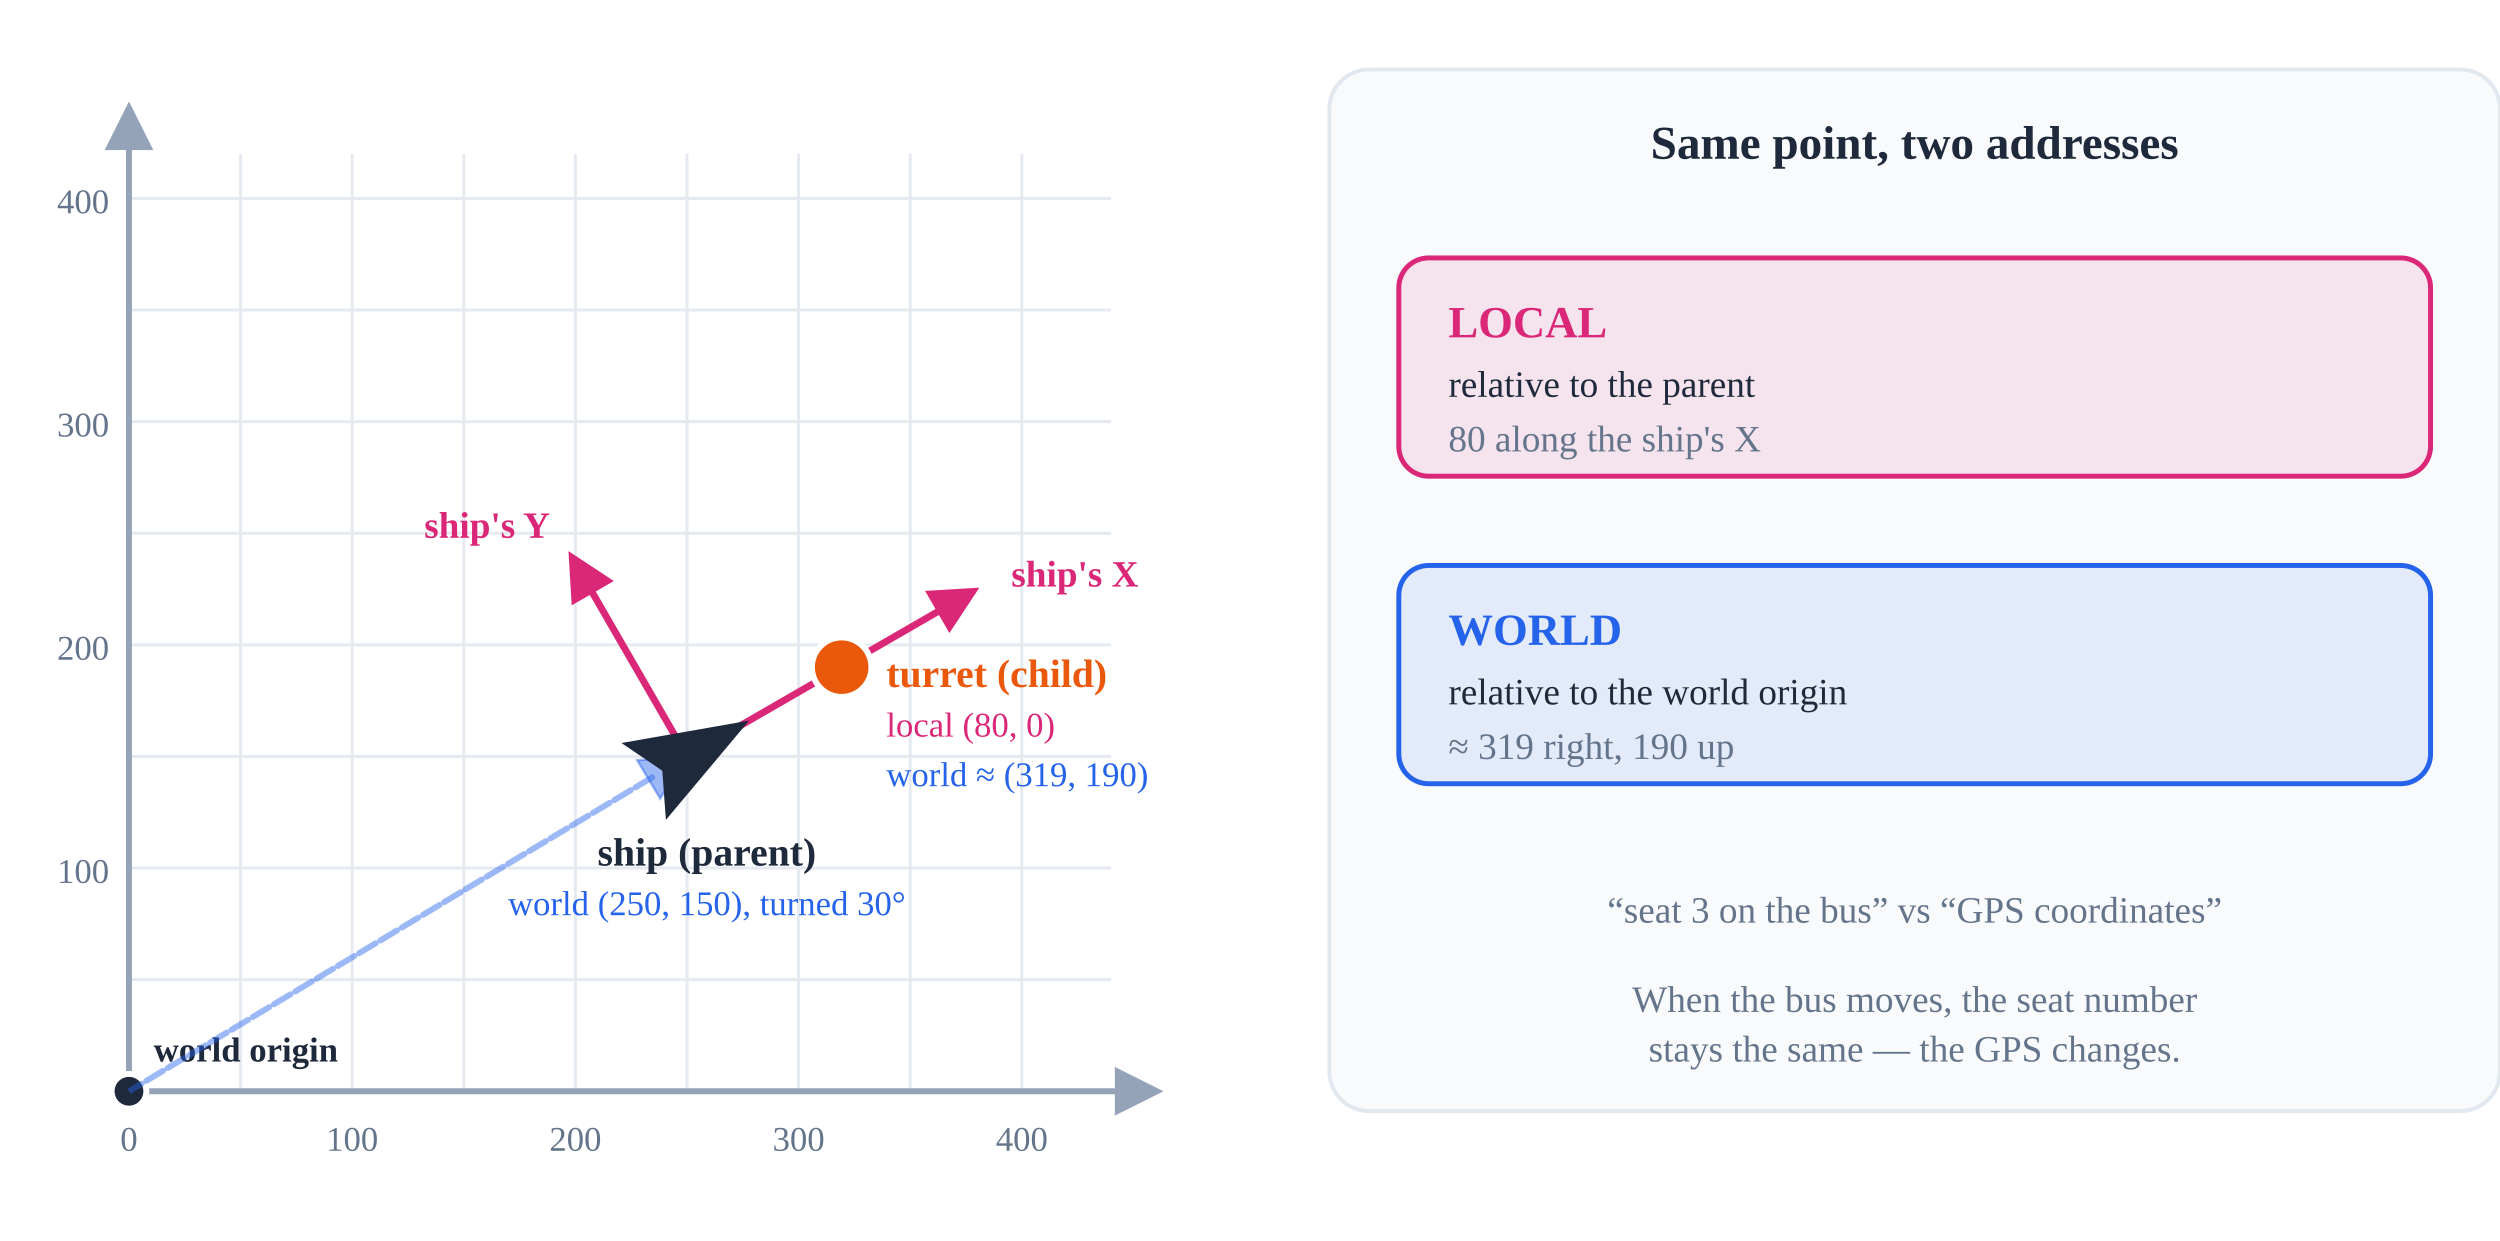
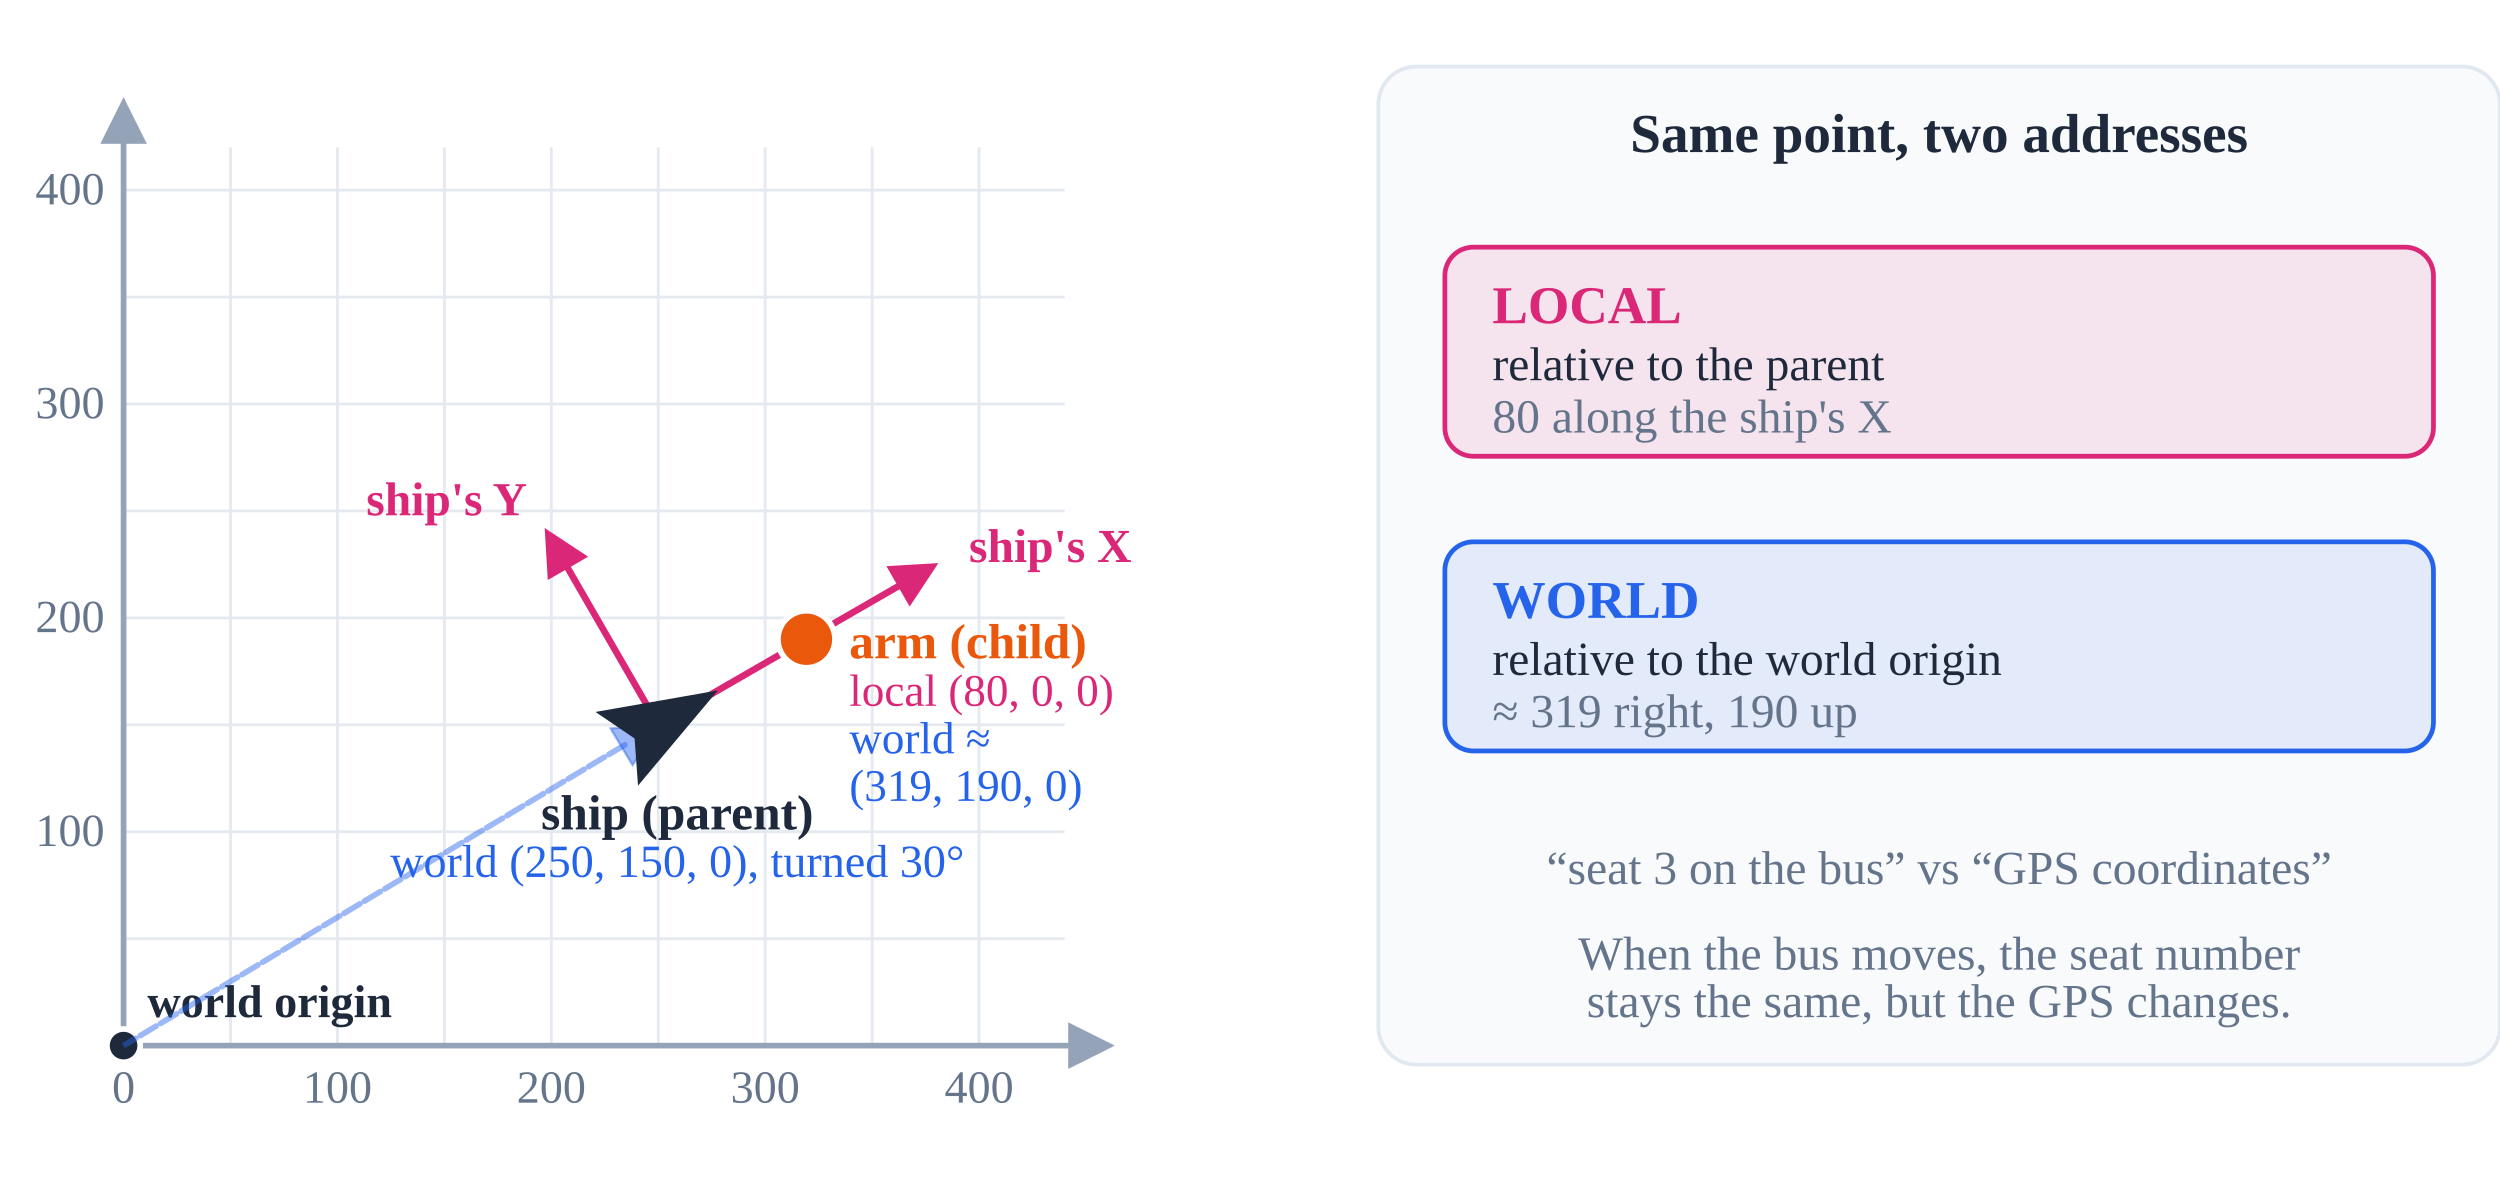
- <svg xmlns="http://www.w3.org/2000/svg" viewBox="0 0 504 250" fill-rule="evenodd">
-   <g transform="scale(1,-1) translate(0,-250)">
-     <g>
+ <svg xmlns="http://www.w3.org/2000/svg" viewBox="0 0 526 250" fill-rule="evenodd">
+   <svg class="fig-panel" x="0" y="0" width="284" height="250" viewBox="0 0 284 250">
+     <g transform="scale(1,-1) translate(0,-250)">
      <path d="M 26,30 L 26,219 Z" style="stroke: var(--fig-grid, #e5e9f0); stroke-linecap: butt; stroke-width: 0.6;" />
      <path d="M 48.5,30 L 48.5,219 Z" style="stroke: var(--fig-grid, #e5e9f0); stroke-linecap: butt; stroke-width: 0.6;" />
      <path d="M 71,30 L 71,219 Z" style="stroke: var(--fig-grid, #e5e9f0); stroke-linecap: butt; stroke-width: 0.6;" />
      <path d="M 93.5,30 L 93.5,219 Z" style="stroke: var(--fig-grid, #e5e9f0); stroke-linecap: butt; stroke-width: 0.6;" />
      <path d="M 116,30 L 116,219 Z" style="stroke: var(--fig-grid, #e5e9f0); stroke-linecap: butt; stroke-width: 0.6;" />
      <path d="M 138.5,30 L 138.5,219 Z" style="stroke: var(--fig-grid, #e5e9f0); stroke-linecap: butt; stroke-width: 0.6;" />
      <path d="M 161,30 L 161,219 Z" style="stroke: var(--fig-grid, #e5e9f0); stroke-linecap: butt; stroke-width: 0.6;" />
      <path d="M 183.5,30 L 183.5,219 Z" style="stroke: var(--fig-grid, #e5e9f0); stroke-linecap: butt; stroke-width: 0.6;" />
      <path d="M 206,30 L 206,219 Z" style="stroke: var(--fig-grid, #e5e9f0); stroke-linecap: butt; stroke-width: 0.6;" />
      <path d="M 26,30 L 224,30 Z" style="stroke: var(--fig-grid, #e5e9f0); stroke-linecap: butt; stroke-width: 0.6;" />
      <path d="M 26,52.5 L 224,52.5 Z" style="stroke: var(--fig-grid, #e5e9f0); stroke-linecap: butt; stroke-width: 0.6;" />
      <path d="M 26,75 L 224,75 Z" style="stroke: var(--fig-grid, #e5e9f0); stroke-linecap: butt; stroke-width: 0.6;" />
      <path d="M 26,97.5 L 224,97.5 Z" style="stroke: var(--fig-grid, #e5e9f0); stroke-linecap: butt; stroke-width: 0.6;" />
      <path d="M 26,120 L 224,120 Z" style="stroke: var(--fig-grid, #e5e9f0); stroke-linecap: butt; stroke-width: 0.6;" />
      <path d="M 26,142.5 L 224,142.5 Z" style="stroke: var(--fig-grid, #e5e9f0); stroke-linecap: butt; stroke-width: 0.6;" />
      <path d="M 26,165 L 224,165 Z" style="stroke: var(--fig-grid, #e5e9f0); stroke-linecap: butt; stroke-width: 0.6;" />
      <path d="M 26,187.5 L 224,187.5 Z" style="stroke: var(--fig-grid, #e5e9f0); stroke-linecap: butt; stroke-width: 0.6;" />
      <path d="M 26,210 L 224,210 Z" style="stroke: var(--fig-grid, #e5e9f0); stroke-linecap: butt; stroke-width: 0.6;" />
      <path d="M 26,30 L 226.35,30 Z" style="stroke: var(--fig-axis, #94a3b8); stroke-linecap: round; stroke-width: 1.2;" />
      <polygon points="234 30, 225 25.5, 225 34.5" style="stroke: var(--fig-axis, #94a3b8); stroke-linecap: butt; stroke-width: 0.5; fill: var(--fig-axis, #94a3b8); fill-rule: evenodd;" />
      <path d="M 26,30 L 26,221.35 Z" style="stroke: var(--fig-axis, #94a3b8); stroke-linecap: round; stroke-width: 1.2;" />
      <polygon points="26 229, 30.5 220, 21.5 220" style="stroke: var(--fig-axis, #94a3b8); stroke-linecap: butt; stroke-width: 0.5; fill: var(--fig-axis, #94a3b8); fill-rule: evenodd;" />
-       <text x="26.0" y="18" style="font-family: var(--font-sans, sans-serif); font-size: 7px;fill: var(--fig-muted, #64748b); stroke:none;" transform="translate(0,36) scale(1,-1)" text-anchor="middle">0</text>
-       <text x="71.0" y="18" style="font-family: var(--font-sans, sans-serif); font-size: 7px;fill: var(--fig-muted, #64748b); stroke:none;" transform="translate(0,36) scale(1,-1)" text-anchor="middle">100</text>
-       <text x="116.0" y="18" style="font-family: var(--font-sans, sans-serif); font-size: 7px;fill: var(--fig-muted, #64748b); stroke:none;" transform="translate(0,36) scale(1,-1)" text-anchor="middle">200</text>
-       <text x="161.0" y="18" style="font-family: var(--font-sans, sans-serif); font-size: 7px;fill: var(--fig-muted, #64748b); stroke:none;" transform="translate(0,36) scale(1,-1)" text-anchor="middle">300</text>
-       <text x="206.0" y="18" style="font-family: var(--font-sans, sans-serif); font-size: 7px;fill: var(--fig-muted, #64748b); stroke:none;" transform="translate(0,36) scale(1,-1)" text-anchor="middle">400</text>
-       <text x="22" y="72.0" style="font-family: var(--font-sans, sans-serif); font-size: 7px;fill: var(--fig-muted, #64748b); stroke:none;" transform="translate(0,144) scale(1,-1)" text-anchor="end">100</text>
-       <text x="22" y="117.0" style="font-family: var(--font-sans, sans-serif); font-size: 7px;fill: var(--fig-muted, #64748b); stroke:none;" transform="translate(0,234) scale(1,-1)" text-anchor="end">200</text>
-       <text x="22" y="162.0" style="font-family: var(--font-sans, sans-serif); font-size: 7px;fill: var(--fig-muted, #64748b); stroke:none;" transform="translate(0,324) scale(1,-1)" text-anchor="end">300</text>
-       <text x="22" y="207.0" style="font-family: var(--font-sans, sans-serif); font-size: 7px;fill: var(--fig-muted, #64748b); stroke:none;" transform="translate(0,414) scale(1,-1)" text-anchor="end">400</text>
+       <text x="26.0" y="18" style="font-family: var(--font-sans, sans-serif); font-size: 9.7px;fill: var(--fig-muted, #64748b); stroke:none;" transform="translate(0,36) scale(1,-1)" text-anchor="middle">0</text>
+       <text x="71.0" y="18" style="font-family: var(--font-sans, sans-serif); font-size: 9.7px;fill: var(--fig-muted, #64748b); stroke:none;" transform="translate(0,36) scale(1,-1)" text-anchor="middle">100</text>
+       <text x="116.0" y="18" style="font-family: var(--font-sans, sans-serif); font-size: 9.7px;fill: var(--fig-muted, #64748b); stroke:none;" transform="translate(0,36) scale(1,-1)" text-anchor="middle">200</text>
+       <text x="161.0" y="18" style="font-family: var(--font-sans, sans-serif); font-size: 9.7px;fill: var(--fig-muted, #64748b); stroke:none;" transform="translate(0,36) scale(1,-1)" text-anchor="middle">300</text>
+       <text x="206.0" y="18" style="font-family: var(--font-sans, sans-serif); font-size: 9.7px;fill: var(--fig-muted, #64748b); stroke:none;" transform="translate(0,36) scale(1,-1)" text-anchor="middle">400</text>
+       <text x="22" y="72.0" style="font-family: var(--font-sans, sans-serif); font-size: 9.7px;fill: var(--fig-muted, #64748b); stroke:none;" transform="translate(0,144) scale(1,-1)" text-anchor="end">100</text>
+       <text x="22" y="117.0" style="font-family: var(--font-sans, sans-serif); font-size: 9.7px;fill: var(--fig-muted, #64748b); stroke:none;" transform="translate(0,234) scale(1,-1)" text-anchor="end">200</text>
+       <text x="22" y="162.0" style="font-family: var(--font-sans, sans-serif); font-size: 9.7px;fill: var(--fig-muted, #64748b); stroke:none;" transform="translate(0,324) scale(1,-1)" text-anchor="end">300</text>
+       <text x="22" y="207.0" style="font-family: var(--font-sans, sans-serif); font-size: 9.7px;fill: var(--fig-muted, #64748b); stroke:none;" transform="translate(0,414) scale(1,-1)" text-anchor="end">400</text>
      <circle cx="26" cy="30" r="3.5" style="stroke: var(--fig-bg, #ffffff); stroke-linecap: butt; stroke-width: 1.2; fill: var(--fig-ink, #1e293b); fill-rule: evenodd;" />
-       <text x="31" y="36" style="font-family: var(--font-sans, sans-serif); font-weight: 700; font-size: 7px;fill: var(--fig-ink, #1e293b); stroke:none;" transform="translate(0,72) scale(1,-1)">world origin</text>
+       <text x="31" y="36" style="font-family: var(--font-sans, sans-serif); font-weight: 700; font-size: 9.7px;fill: var(--fig-ink, #1e293b); stroke:none;" transform="translate(0,72) scale(1,-1)">world origin</text>
      <path d="M 138.5,97.5 L 190.33,127.42 Z" style="stroke: var(--fig-rot, #db2777); stroke-linecap: round; stroke-width: 1.4; stroke-dasharray: 4, 2;" />
      <polygon points="196.96 131.25, 191.41 122.85, 186.91 130.65" style="stroke: var(--fig-rot, #db2777); stroke-linecap: butt; stroke-width: 0.5; fill: var(--fig-rot, #db2777); fill-rule: evenodd;" />
      <path d="M 138.5,97.5 L 118.7,131.79 Z" style="stroke: var(--fig-rot, #db2777); stroke-linecap: round; stroke-width: 1.4; stroke-dasharray: 4, 2;" />
      <polygon points="114.88 138.42, 123.27 132.88, 115.48 128.38" style="stroke: var(--fig-rot, #db2777); stroke-linecap: butt; stroke-width: 0.5; fill: var(--fig-rot, #db2777); fill-rule: evenodd;" />
-       <text x="203.88" y="132.25" style="font-family: var(--font-sans, sans-serif); font-weight: 700; font-size: 7.5px;fill: var(--fig-rot, #db2777); stroke:none;" transform="translate(0,264) scale(1,-1)">ship's X</text>
-       <text x="110.88" y="142.42" style="font-family: var(--font-sans, sans-serif); font-weight: 700; font-size: 7.5px;fill: var(--fig-rot, #db2777); stroke:none;" transform="translate(0,284) scale(1,-1)" text-anchor="end">ship's Y</text>
+       <text x="203.88" y="132.25" style="font-family: var(--font-sans, sans-serif); font-weight: 700; font-size: 10px;fill: var(--fig-rot, #db2777); stroke:none;" transform="translate(0,264) scale(1,-1)">ship's X</text>
+       <text x="110.88" y="142.42" style="font-family: var(--font-sans, sans-serif); font-weight: 700; font-size: 10px;fill: var(--fig-rot, #db2777); stroke:none;" transform="translate(0,284) scale(1,-1)" text-anchor="end">ship's Y</text>
      <path d="M 26,30 L 131.94,93.56 Z" style="stroke: var(--fig-pos, #2563eb); stroke-linecap: round; stroke-width: 1.2; stroke-opacity: 0.45; stroke-dasharray: 3, 2;" />
      <polygon points="138.5 97.5, 133.1 89.01, 128.47 96.73" style="stroke: var(--fig-pos, #2563eb); stroke-linecap: butt; stroke-width: 0.5; fill: var(--fig-pos, #2563eb); fill-rule: evenodd; fill-opacity: 0.45; stroke-opacity: 0.45;" />
      <polygon points="149.76 104, 126.59 99.93, 134 94.9, 134.65 85.97" style="stroke: var(--fig-ink, #1e293b); stroke-linecap: round; stroke-width: 1; fill: var(--fig-ink, #1e293b); fill-rule: evenodd;" />
-       <text x="142.5" y="75.5" style="font-family: var(--font-sans, sans-serif); font-weight: 700; font-size: 8px;fill: var(--fig-ink, #1e293b); stroke:none;" transform="translate(0,151) scale(1,-1)" text-anchor="middle">ship (parent)</text>
-       <text x="142.5" y="65.5" style="font-family: var(--font-sans, sans-serif); font-size: 7px;fill: var(--fig-pos, #2563eb); stroke:none;" transform="translate(0,131) scale(1,-1)" text-anchor="middle">world (250, 150), turned 30°</text>
+       <text x="142.5" y="75.5" style="font-family: var(--font-sans, sans-serif); font-weight: 700; font-size: 10.4px;fill: var(--fig-ink, #1e293b); stroke:none;" transform="translate(0,151) scale(1,-1)" text-anchor="middle">ship (parent)</text>
+       <text x="142.5" y="65.5" style="font-family: var(--font-sans, sans-serif); font-size: 9.7px;fill: var(--fig-pos, #2563eb); stroke:none;" transform="translate(0,131) scale(1,-1)" text-anchor="middle">world (250, 150, 0), turned 30°</text>
      <circle cx="169.68" cy="115.5" r="6" style="stroke: var(--fig-bg, #ffffff); stroke-linecap: butt; stroke-width: 1.2; fill: var(--fig-vec, #ea580c); fill-rule: evenodd;" />
-       <text x="178.68" y="111.5" style="font-family: var(--font-sans, sans-serif); font-weight: 700; font-size: 8px;fill: var(--fig-vec, #ea580c); stroke:none;" transform="translate(0,223) scale(1,-1)">turret (child)</text>
-       <text x="178.68" y="101.5" style="font-family: var(--font-mono, monospace); font-size: 7px;fill: var(--fig-rot, #db2777); stroke:none;" transform="translate(0,203) scale(1,-1)">local (80, 0)</text>
-       <text x="178.68" y="91.5" style="font-family: var(--font-mono, monospace); font-size: 7px;fill: var(--fig-pos, #2563eb); stroke:none;" transform="translate(0,183) scale(1,-1)">world ≈ (319, 190)</text>
+       <text x="178.68" y="111.5" style="font-family: var(--font-sans, sans-serif); font-weight: 700; font-size: 10.4px;fill: var(--fig-vec, #ea580c); stroke:none;" transform="translate(0,223) scale(1,-1)">arm (child)</text>
+       <text x="178.68" y="101.5" style="font-family: var(--font-mono, monospace); font-size: 9.5px;fill: var(--fig-rot, #db2777); stroke:none;" transform="translate(0,203) scale(1,-1)">local (80, 0, 0)</text>
+       <text x="178.68" y="91.5" style="font-family: var(--font-mono, monospace); font-size: 9.5px;fill: var(--fig-pos, #2563eb); stroke:none;" transform="translate(0,183) scale(1,-1)">world ≈</text>
+       <text x="178.68" y="81.5" style="font-family: var(--font-mono, monospace); font-size: 9.5px;fill: var(--fig-pos, #2563eb); stroke:none;" transform="translate(0,163) scale(1,-1)">(319, 190, 0)</text>
+     </g>
+   </svg>
+   <svg class="fig-panel" x="288" y="0" width="238" height="250" viewBox="266 0 238 250">
+     <g transform="scale(1,-1) translate(0,-250)">
      <rect x="268" y="26" width="236" height="210" rx="8" ry="8" style="stroke: var(--fig-border, #e2e8f0); stroke-linecap: butt; stroke-width: 0.8; fill: var(--fig-panel, #f8fafc); fill-rule: evenodd;" />
-       <text x="386" y="218" style="font-family: var(--font-sans, sans-serif); font-weight: 700; font-size: 9.5px;fill: var(--fig-ink, #1e293b); stroke:none;" transform="translate(0,436) scale(1,-1)" text-anchor="middle">Same point, two addresses</text>
+       <text x="386" y="218" style="font-family: var(--font-sans, sans-serif); font-weight: 700; font-size: 11.6px;fill: var(--fig-ink, #1e293b); stroke:none;" transform="translate(0,436) scale(1,-1)" text-anchor="middle">Same point, two addresses</text>
      <rect x="282" y="154" width="208" height="44" rx="6" ry="6" style="stroke: var(--fig-rot, #db2777); stroke-linecap: butt; stroke-width: 1; fill: var(--fig-rot, #db2777); fill-rule: evenodd; fill-opacity: 0.1;" />
-       <text x="292" y="182" style="font-family: var(--font-sans, sans-serif); font-weight: 700; font-size: 9px;fill: var(--fig-rot, #db2777); stroke:none;" transform="translate(0,364) scale(1,-1)">LOCAL</text>
-       <text x="292" y="170" style="font-family: var(--font-sans, sans-serif); font-size: 7.5px;fill: var(--fig-ink, #1e293b); stroke:none;" transform="translate(0,340) scale(1,-1)">relative to the parent</text>
-       <text x="292" y="159" style="font-family: var(--font-sans, sans-serif); font-size: 7.5px;fill: var(--fig-muted, #64748b); stroke:none;" transform="translate(0,318) scale(1,-1)">80 along the ship's X</text>
+       <text x="292" y="182" style="font-family: var(--font-sans, sans-serif); font-weight: 700; font-size: 11.2px;fill: var(--fig-rot, #db2777); stroke:none;" transform="translate(0,364) scale(1,-1)">LOCAL</text>
+       <text x="292" y="170" style="font-family: var(--font-sans, sans-serif); font-size: 10px;fill: var(--fig-ink, #1e293b); stroke:none;" transform="translate(0,340) scale(1,-1)">relative to the parent</text>
+       <text x="292" y="159" style="font-family: var(--font-sans, sans-serif); font-size: 10px;fill: var(--fig-muted, #64748b); stroke:none;" transform="translate(0,318) scale(1,-1)">80 along the ship's X</text>
      <rect x="282" y="92" width="208" height="44" rx="6" ry="6" style="stroke: var(--fig-pos, #2563eb); stroke-linecap: butt; stroke-width: 1; fill: var(--fig-pos, #2563eb); fill-rule: evenodd; fill-opacity: 0.1;" />
-       <text x="292" y="120" style="font-family: var(--font-sans, sans-serif); font-weight: 700; font-size: 9px;fill: var(--fig-pos, #2563eb); stroke:none;" transform="translate(0,240) scale(1,-1)">WORLD</text>
-       <text x="292" y="108" style="font-family: var(--font-sans, sans-serif); font-size: 7.5px;fill: var(--fig-ink, #1e293b); stroke:none;" transform="translate(0,216) scale(1,-1)">relative to the world origin</text>
-       <text x="292" y="97" style="font-family: var(--font-sans, sans-serif); font-size: 7.5px;fill: var(--fig-muted, #64748b); stroke:none;" transform="translate(0,194) scale(1,-1)">≈ 319 right, 190 up</text>
-       <text x="386" y="64" style="font-family: var(--font-sans, sans-serif); font-size: 7.5px;fill: var(--fig-muted, #64748b); stroke:none;" transform="translate(0,128) scale(1,-1)" text-anchor="middle">“seat 3 on the bus”  vs  “GPS coordinates”</text>
-       <text x="386" y="46" style="font-family: var(--font-sans, sans-serif); font-size: 7.5px;fill: var(--fig-muted, #64748b); stroke:none;" transform="translate(0,92) scale(1,-1)" text-anchor="middle">When the bus moves, the seat number</text>
-       <text x="386" y="36" style="font-family: var(--font-sans, sans-serif); font-size: 7.5px;fill: var(--fig-muted, #64748b); stroke:none;" transform="translate(0,72) scale(1,-1)" text-anchor="middle">stays the same — the GPS changes.</text>
+       <text x="292" y="120" style="font-family: var(--font-sans, sans-serif); font-weight: 700; font-size: 11.2px;fill: var(--fig-pos, #2563eb); stroke:none;" transform="translate(0,240) scale(1,-1)">WORLD</text>
+       <text x="292" y="108" style="font-family: var(--font-sans, sans-serif); font-size: 10px;fill: var(--fig-ink, #1e293b); stroke:none;" transform="translate(0,216) scale(1,-1)">relative to the world origin</text>
+       <text x="292" y="97" style="font-family: var(--font-sans, sans-serif); font-size: 10px;fill: var(--fig-muted, #64748b); stroke:none;" transform="translate(0,194) scale(1,-1)">≈ 319 right, 190 up</text>
+       <text x="386" y="64" style="font-family: var(--font-sans, sans-serif); font-size: 10px;fill: var(--fig-muted, #64748b); stroke:none;" transform="translate(0,128) scale(1,-1)" text-anchor="middle">“seat 3 on the bus”  vs  “GPS coordinates”</text>
+       <text x="386" y="46" style="font-family: var(--font-sans, sans-serif); font-size: 10px;fill: var(--fig-muted, #64748b); stroke:none;" transform="translate(0,92) scale(1,-1)" text-anchor="middle">When the bus moves, the seat number</text>
+       <text x="386" y="36" style="font-family: var(--font-sans, sans-serif); font-size: 10px;fill: var(--fig-muted, #64748b); stroke:none;" transform="translate(0,72) scale(1,-1)" text-anchor="middle">stays the same, but the GPS changes.</text>
    </g>
-   </g>
+   </svg>
</svg>
